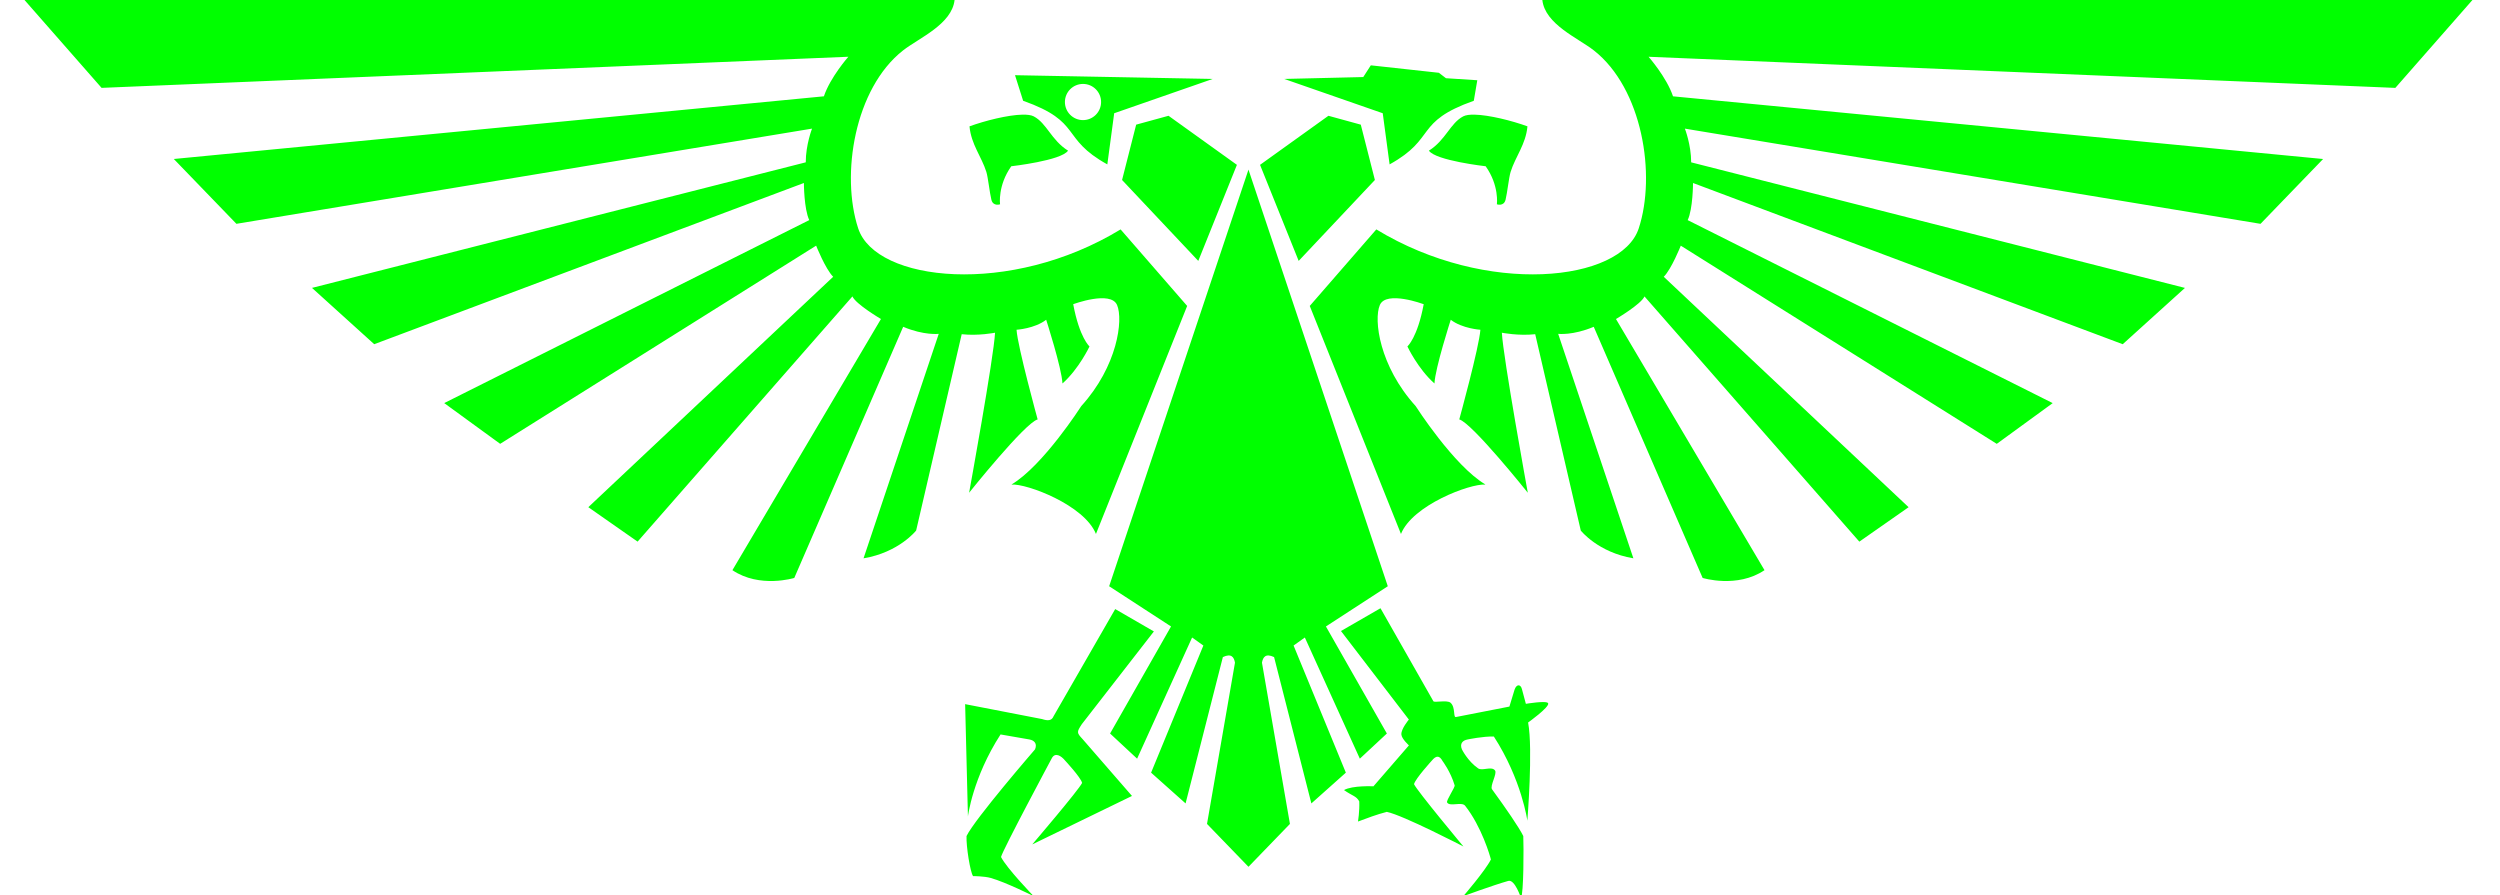
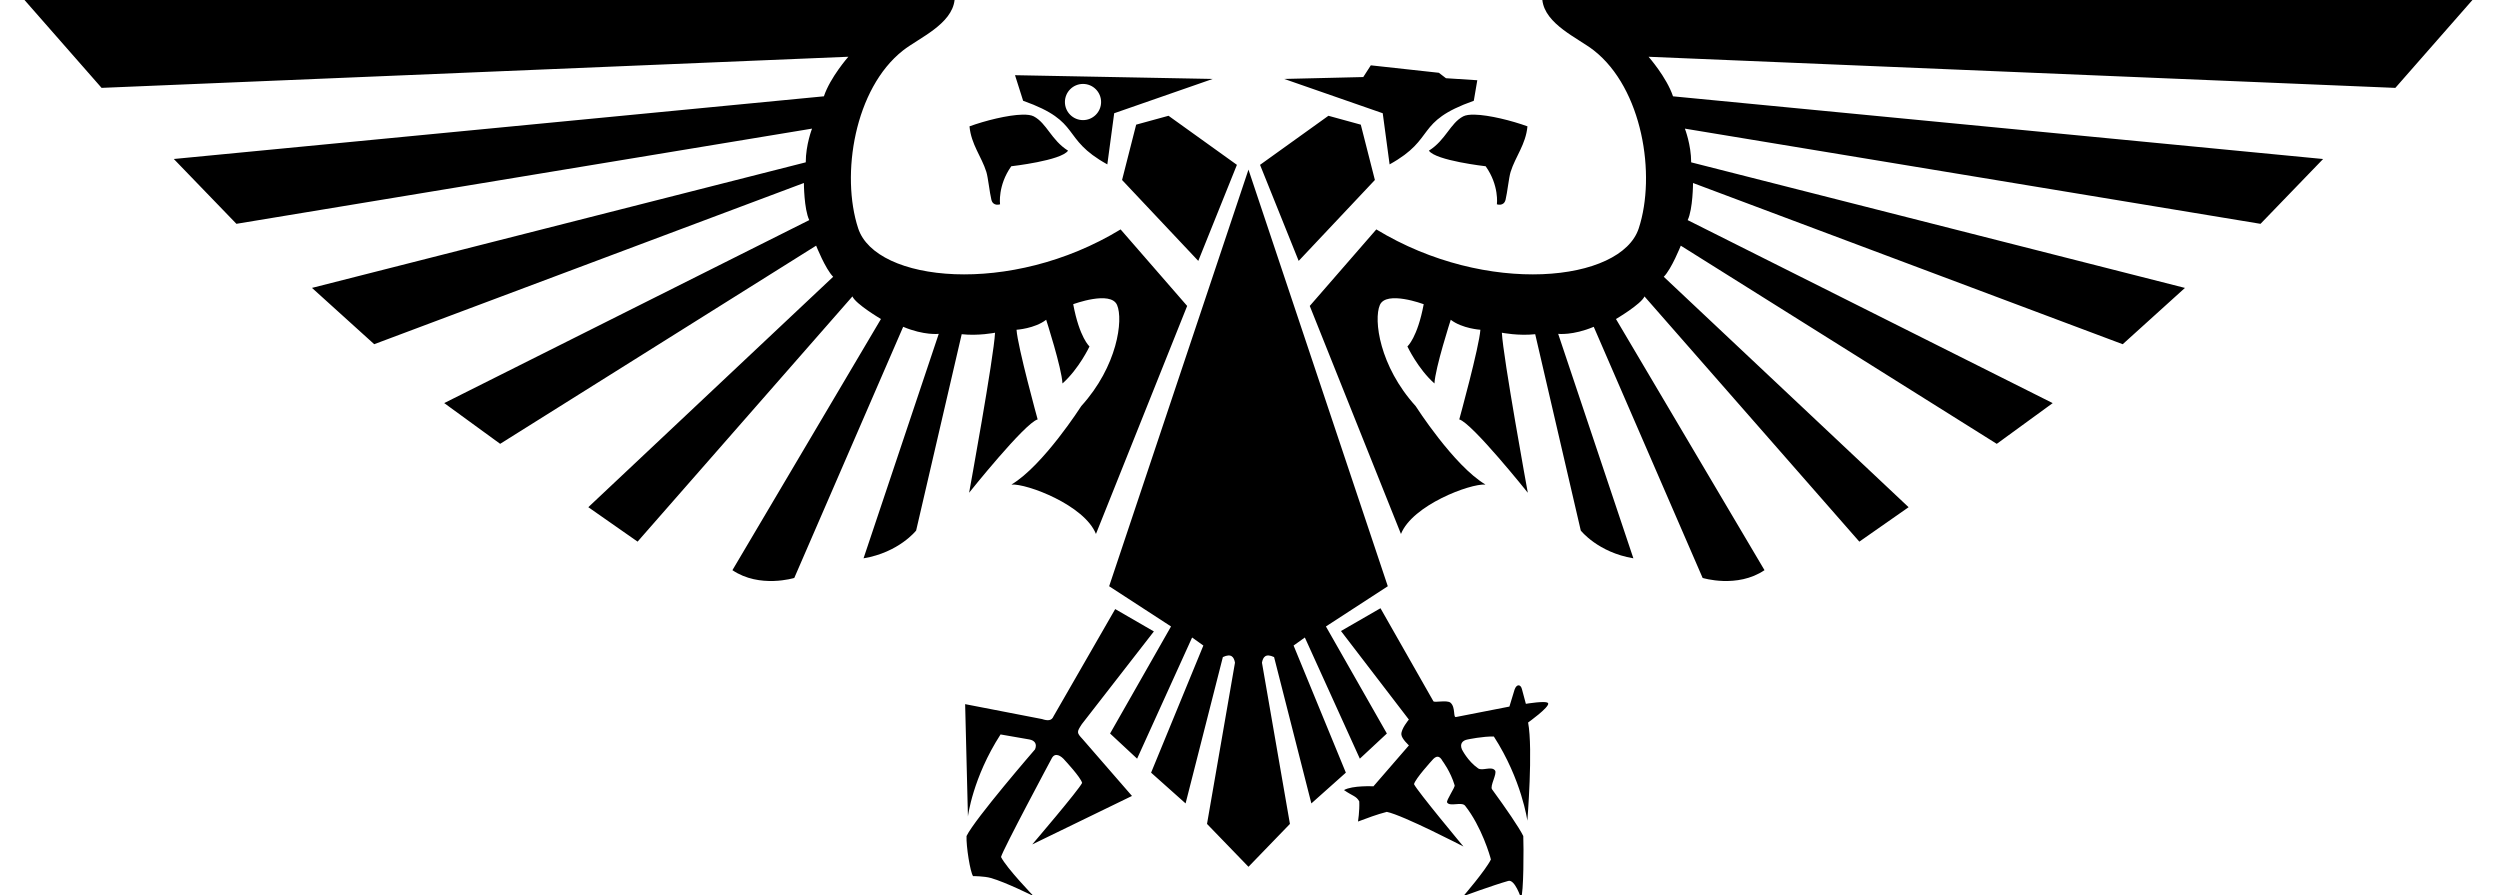
<svg xmlns="http://www.w3.org/2000/svg" width="100%" height="100%" viewBox="0 0 288 103" preserveAspectRatio="none">
  <g transform="translate(38.75693,-216.4194)">
-     <path fill="#0F0" d="m -35.935,216.419 8.88,10.123 86.028,-3.585 c 0,0 -2.088,2.372 -2.816,4.557 l -74.891,7.221 7.212,7.468 66.313,-10.967 c 0,0 -0.725,1.854 -0.725,3.883 l -56.883,14.466 7.169,6.486 49.5,-18.572 c 0,0 0.007,3 0.617,4.276 l -42.052,21.08 6.444,4.694 36.4,-22.83 c 0,0 1.07,2.692 1.963,3.585 l -28.207,26.543 5.676,3.968 24.75,-28.249 c 0.383,0.893 3.286,2.603 3.286,2.603 L 45.617,282.103 c 3.146,2.126 7.127,0.896 7.127,0.896 l 12.545,-28.932 c 2.424,1.02 4.097,0.811 4.097,0.811 l -8.663,25.859 c 4.082,-0.68 6.059,-3.2 6.059,-3.2 l 5.249,-22.617 c 1.913,0.213 3.841,-0.171 3.841,-0.171 -0.128,2.764 -2.987,18.435 -2.987,18.435 0,0 6.406,-8.024 7.895,-8.449 0,0 -2.305,-8.371 -2.432,-10.327 0,0 2.096,-0.131 3.414,-1.152 0,0 1.792,5.554 1.877,7.34 1.913,-1.701 3.115,-4.267 3.115,-4.267 0,0 -1.155,-0.996 -1.877,-4.865 0,-3e-5 4.316,-1.61 5.051,0.091 0.736,1.702 0.048,7.049 -4.119,11.641 0,0 -4.394,6.875 -8.051,9.044 1.786,-0.128 8.421,2.377 9.739,5.693 l 10.507,-26.269 -7.668,-8.817 c -12.713,7.738 -28.202,6.06 -30.229,-0.114 -2.027,-6.174 -0.422,-16.12 5.168,-20.505 1.813,-1.422 5.626,-3.003 5.936,-5.809 l -107.146,0 z m 174.855,0 c 0.31,2.806 4.123,4.387 5.936,5.809 5.59,4.384 7.195,14.331 5.168,20.505 -2.027,6.174 -17.516,7.852 -30.229,0.114 l -7.668,8.817 10.507,26.269 c 1.318,-3.316 7.954,-5.821 9.739,-5.693 -3.657,-2.168 -8.051,-9.044 -8.051,-9.044 -4.167,-4.592 -4.854,-9.939 -4.119,-11.641 0.736,-1.702 5.051,-0.091 5.051,-0.091 -0.723,3.869 -1.878,4.865 -1.878,4.865 0,0 1.202,2.567 3.116,4.267 0.085,-1.786 1.877,-7.34 1.877,-7.34 1.318,1.02 3.414,1.152 3.414,1.152 -0.128,1.956 -2.432,10.327 -2.432,10.327 1.488,0.425 7.895,8.449 7.895,8.449 0,0 -2.859,-15.671 -2.987,-18.435 0,0 1.927,0.383 3.84,0.171 l 5.249,22.617 c 0,0 1.978,2.52 6.06,3.2 l -8.663,-25.859 c 0,0 1.673,0.21 4.097,-0.811 l 12.545,28.932 c 0,0 3.98,1.23 7.127,-0.896 l -17.112,-28.932 c 0,0 2.903,-1.711 3.286,-2.603 l 24.75,28.249 5.676,-3.968 -28.207,-26.543 c 0.893,-0.893 1.963,-3.585 1.963,-3.585 l 36.4,22.83 6.444,-4.694 -42.051,-21.08 c 0.61,-1.276 0.617,-4.276 0.617,-4.276 l 49.5,18.572 7.169,-6.486 -56.883,-14.466 c 0,-2.029 -0.725,-3.883 -0.725,-3.883 l 66.313,10.967 7.211,-7.468 -74.891,-7.221 c -0.728,-2.185 -2.816,-4.557 -2.816,-4.557 l 86.028,3.585 8.88,-10.123 -107.146,0 z m -19.758,7.525 -0.871,1.352 -9.109,0.217 11.352,3.952 0.791,5.892 c 5.461,-3.018 2.802,-4.886 9.7,-7.329 l 0.402,-2.365 -3.608,-0.233 -0.819,-0.626 -7.838,-0.859 z m -40.989,1.138 0.934,2.946 c 6.898,2.443 4.239,4.311 9.7,7.329 l 0.791,-5.892 11.352,-3.952 -22.776,-0.431 z m 7.832,1.006 a 2.084,2.084 0 0 1 2.084,2.084 2.084,2.084 0 0 1 -2.084,2.084 2.084,2.084 0 0 1 -2.084,-2.084 2.084,2.084 0 0 1 2.084,-2.084 z m -6.979,3.539 c -1.682,0.035 -4.303,0.694 -6.097,1.347 0.195,2.095 1.382,3.467 1.94,5.245 0.2,0.637 0.379,2.397 0.581,3.208 0.201,0.811 0.999,0.528 0.999,0.528 0,0 -0.287,-2.156 1.293,-4.383 0,0 5.748,-0.646 6.539,-1.796 -1.94,-1.221 -2.446,-3.16 -3.952,-3.952 -0.286,-0.151 -0.742,-0.208 -1.303,-0.197 z m 52.082,0 c -0.561,-0.011 -1.017,0.046 -1.303,0.197 -1.506,0.793 -2.012,2.731 -3.952,3.952 0.79,1.15 6.539,1.796 6.539,1.796 1.581,2.227 1.293,4.383 1.293,4.383 0,0 0.798,0.282 1,-0.528 0.201,-0.811 0.381,-2.571 0.581,-3.208 0.558,-1.779 1.745,-3.15 1.94,-5.245 -1.794,-0.653 -4.416,-1.312 -6.097,-1.347 z m -35.251,0.13 -3.728,1.023 -1.624,6.374 8.78,9.321 4.45,-11.065 -7.878,-5.653 z m 18.421,0 -7.878,5.653 4.45,11.065 8.78,-9.321 -1.624,-6.374 -3.728,-1.023 z m -9.21,6.199 -16.051,47.998 7.128,4.634 -7.021,12.332 3.114,2.899 6.335,-13.959 1.297,0.925 -6.021,14.645 3.973,3.543 4.295,-16.858 c 0.984,-0.463 1.281,0.008 1.396,0.644 l -3.222,18.576 4.776,4.939 4.776,-4.939 -3.222,-18.576 c 0.116,-0.636 0.412,-1.107 1.396,-0.644 l 4.295,16.858 3.973,-3.543 -6.021,-14.645 1.297,-0.925 6.335,13.959 3.114,-2.899 -7.021,-12.332 7.128,-4.634 -16.051,-47.998 z m 15.208,50.531 -4.553,2.626 7.821,10.201 c 0,0 -0.909,1.078 -0.864,1.717 0.036,0.508 0.871,1.255 0.871,1.255 l -4.088,4.717 c 0,0 -2.419,-0.121 -3.393,0.433 1.01,0.702 1.422,0.679 1.761,1.307 0.048,1.112 -0.145,2.317 -0.145,2.317 1.09,-0.403 2.136,-0.81 3.318,-1.113 1.886,0.387 8.829,3.991 8.829,3.991 0,0 -5.32,-6.378 -5.696,-7.184 0.161,-0.644 2.048,-2.707 2.048,-2.707 0.483,-0.591 0.872,-0.643 1.248,0.055 0,0 0.917,1.21 1.384,2.782 0.072,0.241 -1.002,1.749 -0.867,1.98 0.305,0.524 1.683,-0.121 2.074,0.375 1.898,2.404 2.888,5.812 2.97,6.197 -0.644,1.288 -3.178,4.22 -3.178,4.22 0,0 3.447,-1.267 5.181,-1.755 0.761,-0.214 1.46,1.962 1.46,1.962 0.322,-0.43 0.322,-5.951 0.268,-7.132 -0.468,-0.963 -1.998,-3.191 -3.599,-5.383 -0.273,-0.373 0.614,-1.809 0.346,-2.169 -0.402,-0.541 -1.465,0.093 -1.951,-0.245 -1.216,-0.849 -1.866,-2.188 -1.866,-2.188 -0.268,-0.644 0.063,-1.032 0.654,-1.139 0,0 1.82,-0.385 3.029,-0.336 3.221,4.993 3.855,9.691 3.855,9.691 0,0 0.669,-8.215 0.088,-11.31 0,0 2.462,-1.757 2.313,-2.209 -0.119,-0.361 -2.571,0.058 -2.571,0.058 l -0.451,-1.685 c -0.138,-0.581 -0.615,-0.63 -0.85,0.046 l -0.595,1.955 -6.132,1.199 c -0.384,0.128 -0.041,-1.097 -0.645,-1.636 -0.408,-0.364 -1.901,0.029 -1.987,-0.187 l -6.087,-10.703 z m -30.561,0.097 -7.102,12.347 c -0.215,0.537 -0.682,0.538 -1.327,0.324 l -8.859,-1.718 0.322,12.939 c 0,0 0.537,-4.456 3.758,-9.449 l 3.319,0.578 c 0.591,0.107 0.922,0.495 0.654,1.139 0,0 -6.926,7.999 -7.892,9.986 -0.054,1.181 0.43,4.188 0.752,4.617 0,0 1.279,0 2.04,0.215 1.735,0.489 4.939,2.094 4.939,2.094 0,0 -3.114,-3.221 -3.758,-4.51 0.161,-0.752 5.852,-11.382 5.852,-11.382 0.376,-0.698 1.055,-0.307 1.538,0.283 0,0 1.791,1.918 1.952,2.563 -0.376,0.805 -5.745,7.086 -5.745,7.086 l 11.489,-5.583 -5.691,-6.55 c -0.698,-0.752 -0.68,-0.805 -0.09,-1.717 l 8.304,-10.685 -4.456,-2.577 z" />
+     <path fill="#000" d="m -35.935,216.419 8.88,10.123 86.028,-3.585 c 0,0 -2.088,2.372 -2.816,4.557 l -74.891,7.221 7.212,7.468 66.313,-10.967 c 0,0 -0.725,1.854 -0.725,3.883 l -56.883,14.466 7.169,6.486 49.5,-18.572 c 0,0 0.007,3 0.617,4.276 l -42.052,21.08 6.444,4.694 36.4,-22.83 c 0,0 1.07,2.692 1.963,3.585 l -28.207,26.543 5.676,3.968 24.75,-28.249 c 0.383,0.893 3.286,2.603 3.286,2.603 L 45.617,282.103 c 3.146,2.126 7.127,0.896 7.127,0.896 l 12.545,-28.932 c 2.424,1.02 4.097,0.811 4.097,0.811 l -8.663,25.859 c 4.082,-0.68 6.059,-3.2 6.059,-3.2 l 5.249,-22.617 c 1.913,0.213 3.841,-0.171 3.841,-0.171 -0.128,2.764 -2.987,18.435 -2.987,18.435 0,0 6.406,-8.024 7.895,-8.449 0,0 -2.305,-8.371 -2.432,-10.327 0,0 2.096,-0.131 3.414,-1.152 0,0 1.792,5.554 1.877,7.34 1.913,-1.701 3.115,-4.267 3.115,-4.267 0,0 -1.155,-0.996 -1.877,-4.865 0,-3e-5 4.316,-1.61 5.051,0.091 0.736,1.702 0.048,7.049 -4.119,11.641 0,0 -4.394,6.875 -8.051,9.044 1.786,-0.128 8.421,2.377 9.739,5.693 l 10.507,-26.269 -7.668,-8.817 c -12.713,7.738 -28.202,6.06 -30.229,-0.114 -2.027,-6.174 -0.422,-16.12 5.168,-20.505 1.813,-1.422 5.626,-3.003 5.936,-5.809 l -107.146,0 z m 174.855,0 c 0.31,2.806 4.123,4.387 5.936,5.809 5.59,4.384 7.195,14.331 5.168,20.505 -2.027,6.174 -17.516,7.852 -30.229,0.114 l -7.668,8.817 10.507,26.269 c 1.318,-3.316 7.954,-5.821 9.739,-5.693 -3.657,-2.168 -8.051,-9.044 -8.051,-9.044 -4.167,-4.592 -4.854,-9.939 -4.119,-11.641 0.736,-1.702 5.051,-0.091 5.051,-0.091 -0.723,3.869 -1.878,4.865 -1.878,4.865 0,0 1.202,2.567 3.116,4.267 0.085,-1.786 1.877,-7.34 1.877,-7.34 1.318,1.02 3.414,1.152 3.414,1.152 -0.128,1.956 -2.432,10.327 -2.432,10.327 1.488,0.425 7.895,8.449 7.895,8.449 0,0 -2.859,-15.671 -2.987,-18.435 0,0 1.927,0.383 3.84,0.171 l 5.249,22.617 c 0,0 1.978,2.52 6.06,3.2 l -8.663,-25.859 c 0,0 1.673,0.21 4.097,-0.811 l 12.545,28.932 c 0,0 3.98,1.23 7.127,-0.896 l -17.112,-28.932 c 0,0 2.903,-1.711 3.286,-2.603 l 24.75,28.249 5.676,-3.968 -28.207,-26.543 c 0.893,-0.893 1.963,-3.585 1.963,-3.585 l 36.4,22.83 6.444,-4.694 -42.051,-21.08 c 0.61,-1.276 0.617,-4.276 0.617,-4.276 l 49.5,18.572 7.169,-6.486 -56.883,-14.466 c 0,-2.029 -0.725,-3.883 -0.725,-3.883 l 66.313,10.967 7.211,-7.468 -74.891,-7.221 c -0.728,-2.185 -2.816,-4.557 -2.816,-4.557 l 86.028,3.585 8.88,-10.123 -107.146,0 z m -19.758,7.525 -0.871,1.352 -9.109,0.217 11.352,3.952 0.791,5.892 c 5.461,-3.018 2.802,-4.886 9.7,-7.329 l 0.402,-2.365 -3.608,-0.233 -0.819,-0.626 -7.838,-0.859 z m -40.989,1.138 0.934,2.946 c 6.898,2.443 4.239,4.311 9.7,7.329 l 0.791,-5.892 11.352,-3.952 -22.776,-0.431 z m 7.832,1.006 a 2.084,2.084 0 0 1 2.084,2.084 2.084,2.084 0 0 1 -2.084,2.084 2.084,2.084 0 0 1 -2.084,-2.084 2.084,2.084 0 0 1 2.084,-2.084 z m -6.979,3.539 c -1.682,0.035 -4.303,0.694 -6.097,1.347 0.195,2.095 1.382,3.467 1.94,5.245 0.2,0.637 0.379,2.397 0.581,3.208 0.201,0.811 0.999,0.528 0.999,0.528 0,0 -0.287,-2.156 1.293,-4.383 0,0 5.748,-0.646 6.539,-1.796 -1.94,-1.221 -2.446,-3.16 -3.952,-3.952 -0.286,-0.151 -0.742,-0.208 -1.303,-0.197 z m 52.082,0 c -0.561,-0.011 -1.017,0.046 -1.303,0.197 -1.506,0.793 -2.012,2.731 -3.952,3.952 0.79,1.15 6.539,1.796 6.539,1.796 1.581,2.227 1.293,4.383 1.293,4.383 0,0 0.798,0.282 1,-0.528 0.201,-0.811 0.381,-2.571 0.581,-3.208 0.558,-1.779 1.745,-3.15 1.94,-5.245 -1.794,-0.653 -4.416,-1.312 -6.097,-1.347 z m -35.251,0.13 -3.728,1.023 -1.624,6.374 8.78,9.321 4.45,-11.065 -7.878,-5.653 z m 18.421,0 -7.878,5.653 4.45,11.065 8.78,-9.321 -1.624,-6.374 -3.728,-1.023 z m -9.21,6.199 -16.051,47.998 7.128,4.634 -7.021,12.332 3.114,2.899 6.335,-13.959 1.297,0.925 -6.021,14.645 3.973,3.543 4.295,-16.858 c 0.984,-0.463 1.281,0.008 1.396,0.644 l -3.222,18.576 4.776,4.939 4.776,-4.939 -3.222,-18.576 c 0.116,-0.636 0.412,-1.107 1.396,-0.644 l 4.295,16.858 3.973,-3.543 -6.021,-14.645 1.297,-0.925 6.335,13.959 3.114,-2.899 -7.021,-12.332 7.128,-4.634 -16.051,-47.998 z m 15.208,50.531 -4.553,2.626 7.821,10.201 c 0,0 -0.909,1.078 -0.864,1.717 0.036,0.508 0.871,1.255 0.871,1.255 l -4.088,4.717 c 0,0 -2.419,-0.121 -3.393,0.433 1.01,0.702 1.422,0.679 1.761,1.307 0.048,1.112 -0.145,2.317 -0.145,2.317 1.09,-0.403 2.136,-0.81 3.318,-1.113 1.886,0.387 8.829,3.991 8.829,3.991 0,0 -5.32,-6.378 -5.696,-7.184 0.161,-0.644 2.048,-2.707 2.048,-2.707 0.483,-0.591 0.872,-0.643 1.248,0.055 0,0 0.917,1.21 1.384,2.782 0.072,0.241 -1.002,1.749 -0.867,1.98 0.305,0.524 1.683,-0.121 2.074,0.375 1.898,2.404 2.888,5.812 2.97,6.197 -0.644,1.288 -3.178,4.22 -3.178,4.22 0,0 3.447,-1.267 5.181,-1.755 0.761,-0.214 1.46,1.962 1.46,1.962 0.322,-0.43 0.322,-5.951 0.268,-7.132 -0.468,-0.963 -1.998,-3.191 -3.599,-5.383 -0.273,-0.373 0.614,-1.809 0.346,-2.169 -0.402,-0.541 -1.465,0.093 -1.951,-0.245 -1.216,-0.849 -1.866,-2.188 -1.866,-2.188 -0.268,-0.644 0.063,-1.032 0.654,-1.139 0,0 1.82,-0.385 3.029,-0.336 3.221,4.993 3.855,9.691 3.855,9.691 0,0 0.669,-8.215 0.088,-11.31 0,0 2.462,-1.757 2.313,-2.209 -0.119,-0.361 -2.571,0.058 -2.571,0.058 l -0.451,-1.685 c -0.138,-0.581 -0.615,-0.63 -0.85,0.046 l -0.595,1.955 -6.132,1.199 c -0.384,0.128 -0.041,-1.097 -0.645,-1.636 -0.408,-0.364 -1.901,0.029 -1.987,-0.187 l -6.087,-10.703 z m -30.561,0.097 -7.102,12.347 c -0.215,0.537 -0.682,0.538 -1.327,0.324 l -8.859,-1.718 0.322,12.939 c 0,0 0.537,-4.456 3.758,-9.449 l 3.319,0.578 c 0.591,0.107 0.922,0.495 0.654,1.139 0,0 -6.926,7.999 -7.892,9.986 -0.054,1.181 0.43,4.188 0.752,4.617 0,0 1.279,0 2.04,0.215 1.735,0.489 4.939,2.094 4.939,2.094 0,0 -3.114,-3.221 -3.758,-4.51 0.161,-0.752 5.852,-11.382 5.852,-11.382 0.376,-0.698 1.055,-0.307 1.538,0.283 0,0 1.791,1.918 1.952,2.563 -0.376,0.805 -5.745,7.086 -5.745,7.086 l 11.489,-5.583 -5.691,-6.55 c -0.698,-0.752 -0.68,-0.805 -0.09,-1.717 l 8.304,-10.685 -4.456,-2.577 z" />
  </g>
</svg>
